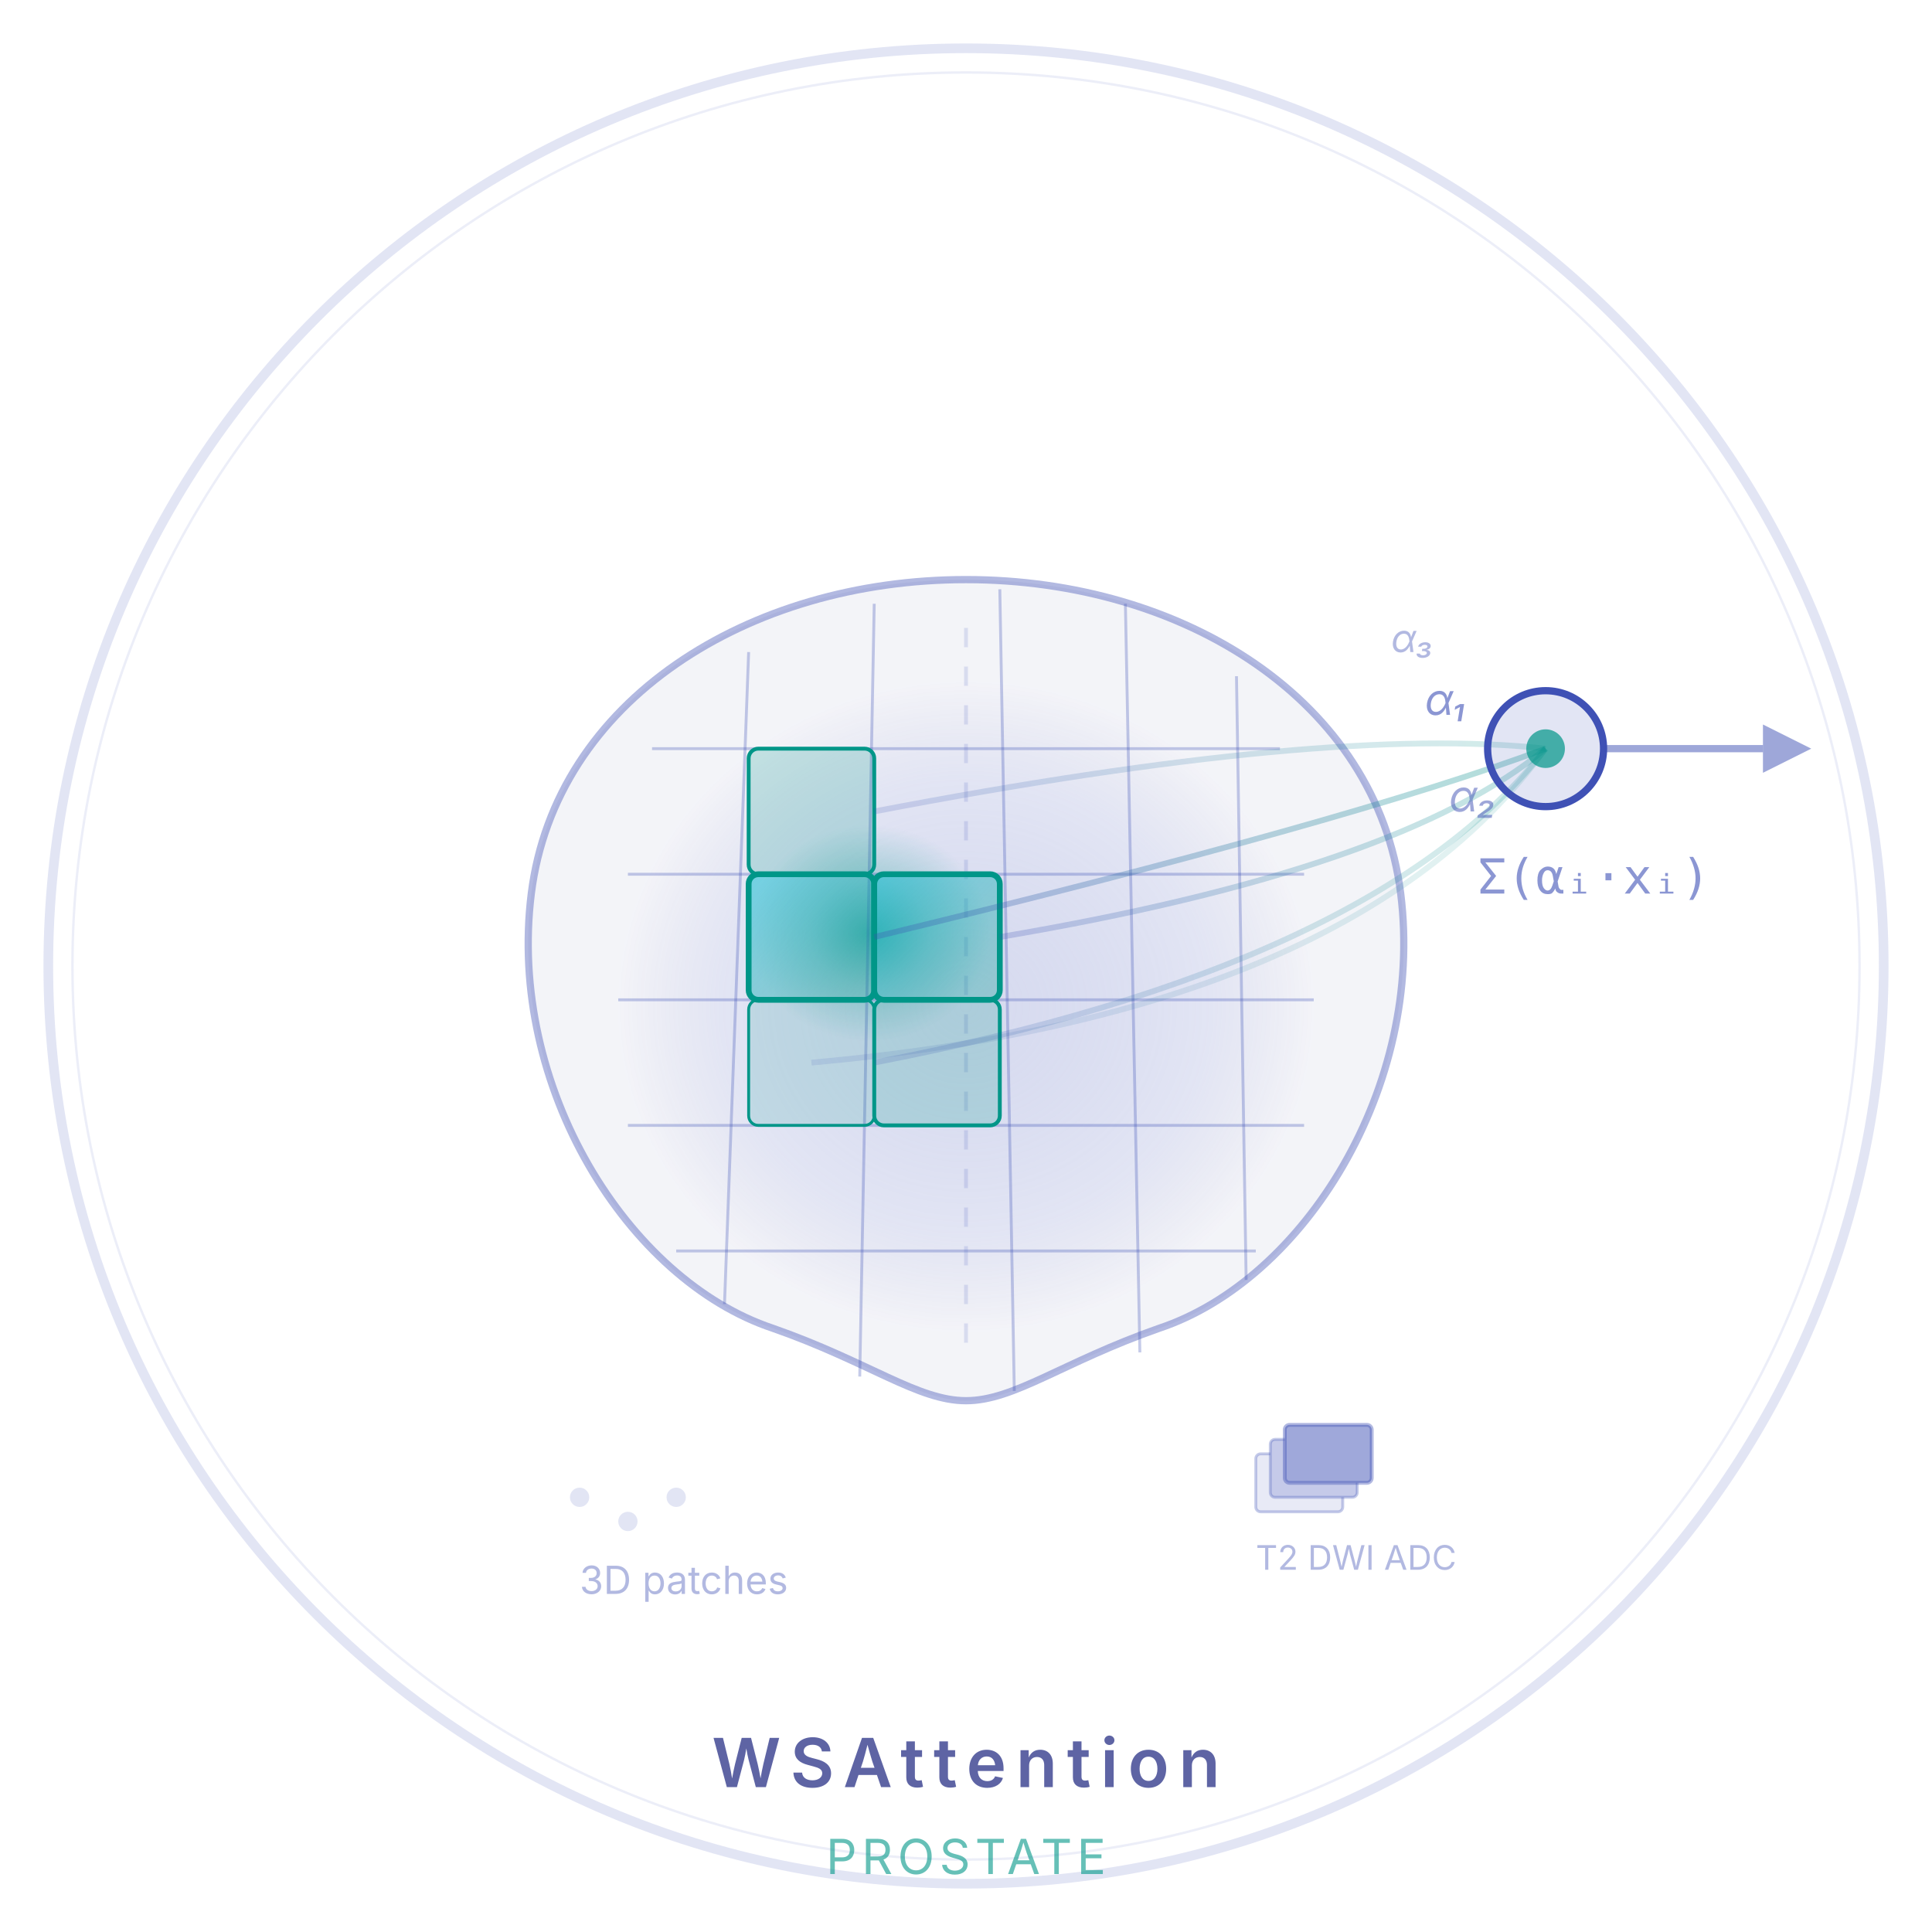
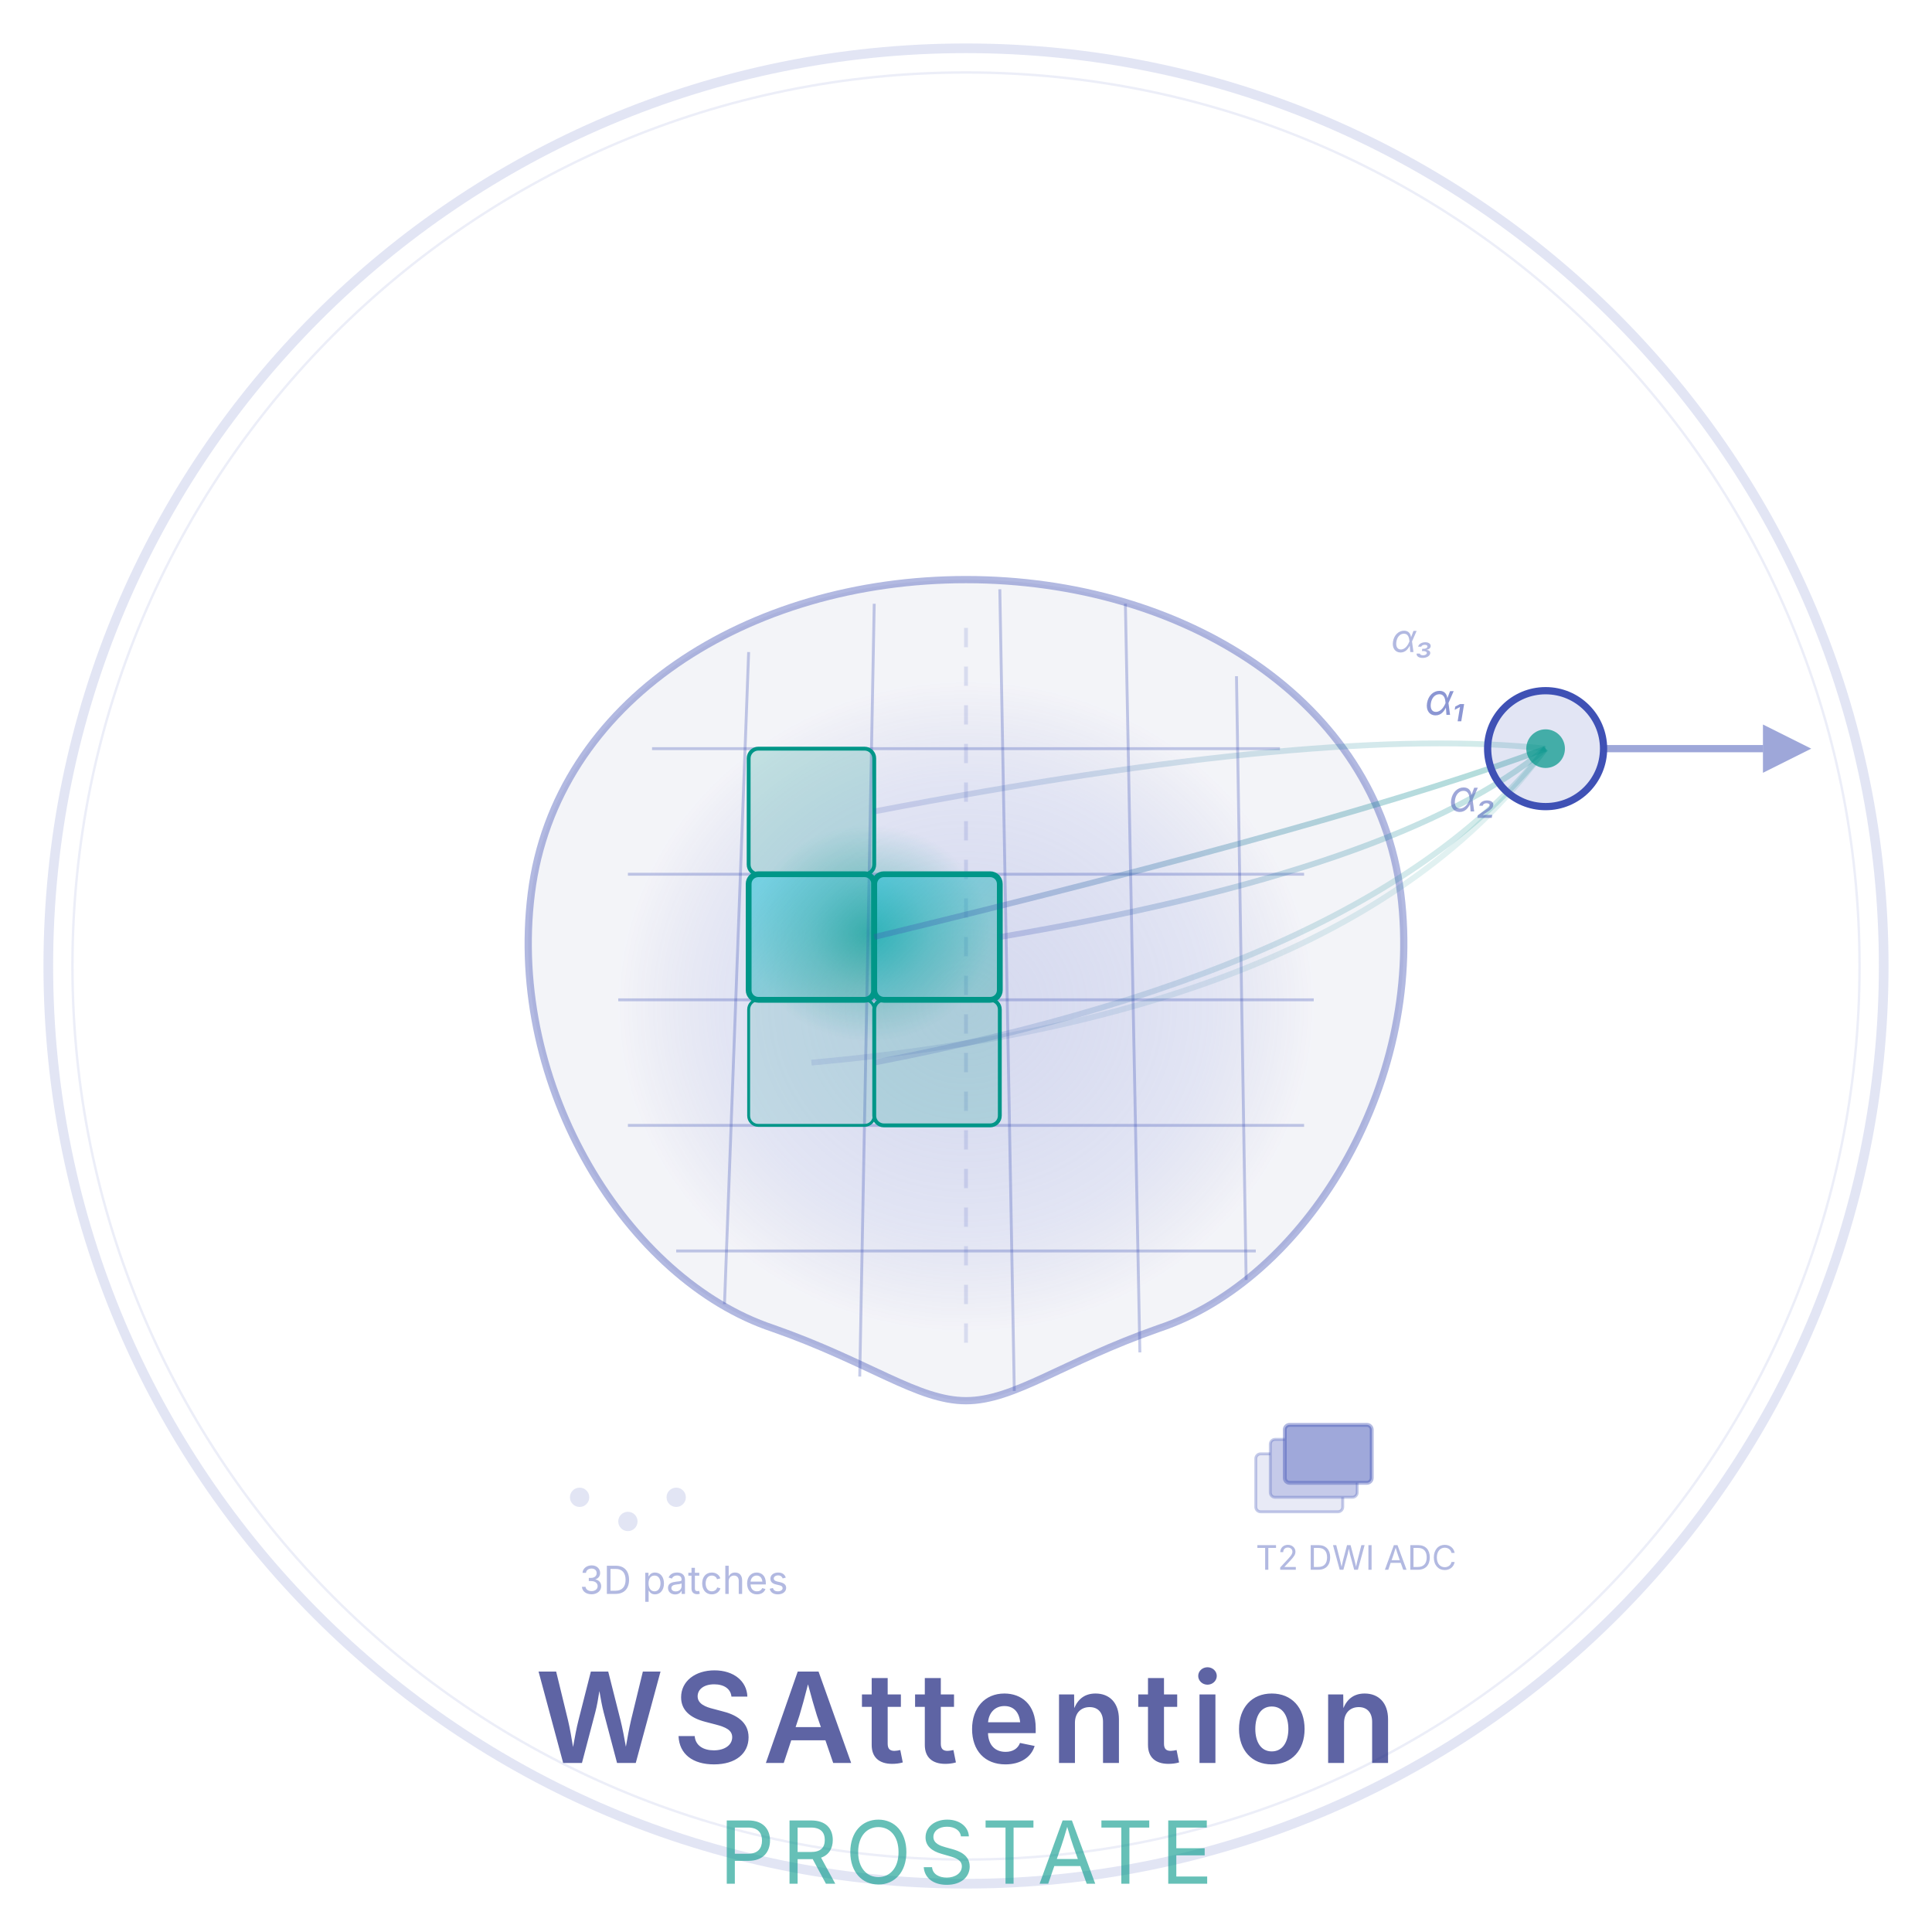
<svg xmlns="http://www.w3.org/2000/svg" viewBox="0 0 400 400" width="400" height="400">
  <defs>
    <radialGradient id="prostate-grad" cx="50%" cy="52%" r="40%">
      <stop offset="0%" stop-color="#7986CB" stop-opacity="0.3" />
      <stop offset="70%" stop-color="#3F51B5" stop-opacity="0.15" />
      <stop offset="100%" stop-color="#1A237E" stop-opacity="0.05" />
    </radialGradient>
    <radialGradient id="heat-grad" cx="45%" cy="48%" r="25%">
      <stop offset="0%" stop-color="#009688" stop-opacity="0.6" />
      <stop offset="50%" stop-color="#009688" stop-opacity="0.25" />
      <stop offset="100%" stop-color="#009688" stop-opacity="0.0" />
    </radialGradient>
    <linearGradient id="patch-active" x1="0" y1="0" x2="1" y2="1">
      <stop offset="0%" stop-color="#00BCD4" stop-opacity="0.5" />
      <stop offset="100%" stop-color="#009688" stop-opacity="0.3" />
    </linearGradient>
    <linearGradient id="connector-grad" x1="0" y1="0" x2="1" y2="0">
      <stop offset="0%" stop-color="#3F51B5" stop-opacity="0.6" />
      <stop offset="100%" stop-color="#009688" stop-opacity="0.6" />
    </linearGradient>
  </defs>
  <circle cx="200" cy="200" r="190" fill="none" stroke="#3F51B5" stroke-width="2" stroke-opacity="0.15" />
  <circle cx="200" cy="200" r="185" fill="none" stroke="#3F51B5" stroke-width="0.5" stroke-opacity="0.1" />
  <path d="M200,120 C245,120 285,145 290,185 C295,225 270,265 240,275 C220,282 210,290 200,290 C190,290 180,282 160,275 C130,265 105,225 110,185 C115,145 155,120 200,120 Z" fill="url(#prostate-grad)" stroke="#3F51B5" stroke-width="1.5" stroke-opacity="0.4" />
  <line x1="200" y1="130" x2="200" y2="280" stroke="#3F51B5" stroke-width="0.8" stroke-opacity="0.15" stroke-dasharray="4,4" />
  <ellipse cx="185" cy="195" rx="50" ry="45" fill="url(#heat-grad)" />
  <g stroke="#3F51B5" stroke-width="0.6" stroke-opacity="0.3" fill="none">
    <line x1="135" y1="155" x2="265" y2="155" />
    <line x1="130" y1="181" x2="270" y2="181" />
    <line x1="128" y1="207" x2="272" y2="207" />
    <line x1="130" y1="233" x2="270" y2="233" />
    <line x1="140" y1="259" x2="260" y2="259" />
    <line x1="155" y1="135" x2="150" y2="270" />
    <line x1="181" y1="125" x2="178" y2="285" />
    <line x1="207" y1="122" x2="210" y2="288" />
    <line x1="233" y1="125" x2="236" y2="280" />
    <line x1="256" y1="140" x2="258" y2="265" />
  </g>
  <rect x="155" y="181" width="26" height="26" rx="2" fill="url(#patch-active)" stroke="#009688" stroke-width="1.2" />
  <rect x="181" y="181" width="26" height="26" rx="2" fill="url(#patch-active)" stroke="#009688" stroke-width="1.2" />
  <rect x="155" y="155" width="26" height="26" rx="2" fill="#009688" fill-opacity="0.2" stroke="#009688" stroke-width="0.8" />
  <rect x="181" y="207" width="26" height="26" rx="2" fill="#009688" fill-opacity="0.2" stroke="#009688" stroke-width="0.8" />
  <rect x="155" y="207" width="26" height="26" rx="2" fill="#009688" fill-opacity="0.15" stroke="#009688" stroke-width="0.6" />
  <g stroke="url(#connector-grad)" stroke-width="1.2" fill="none" marker-end="none">
    <path d="M181,194 Q280,170 320,155" stroke-opacity="0.5" />
    <path d="M207,194 Q290,180 320,155" stroke-opacity="0.4" />
    <path d="M181,168 Q275,150 320,155" stroke-opacity="0.3" />
    <path d="M181,220 Q285,200 320,155" stroke-opacity="0.3" />
    <path d="M168,220 Q280,210 320,155" stroke-opacity="0.2" />
  </g>
  <circle cx="320" cy="155" r="12" fill="#3F51B5" fill-opacity="0.15" stroke="#3F51B5" stroke-width="1.5" />
  <circle cx="320" cy="155" r="4" fill="#009688" fill-opacity="0.7" />
  <line x1="332" y1="155" x2="365" y2="155" stroke="#3F51B5" stroke-width="1.5" stroke-opacity="0.5" marker-end="none" />
  <polygon points="365,150 375,155 365,160" fill="#3F51B5" fill-opacity="0.5" />
  <text x="295" y="148" font-family="Inter, sans-serif" font-size="9" fill="#3F51B5" fill-opacity="0.6" font-style="italic">α₁</text>
  <text x="300" y="168" font-family="Inter, sans-serif" font-size="9" fill="#3F51B5" fill-opacity="0.5" font-style="italic">α₂</text>
  <text x="288" y="135" font-family="Inter, sans-serif" font-size="8" fill="#3F51B5" fill-opacity="0.4" font-style="italic">α₃</text>
-   <text x="330" y="185" font-family="JetBrains Mono, monospace" font-size="10" fill="#3F51B5" fill-opacity="0.6" text-anchor="middle">Σ(αᵢ·xᵢ)</text>
  <g fill="#3F51B5" fill-opacity="0.15">
    <circle cx="120" cy="310" r="2" />
    <circle cx="130" cy="315" r="2" />
    <circle cx="140" cy="310" r="2" />
    <text x="120" y="330" font-family="Inter, sans-serif" font-size="8" fill="#3F51B5" fill-opacity="0.4">3D patches</text>
  </g>
  <g transform="translate(260, 295)">
    <rect x="0" y="6" width="18" height="12" rx="1" fill="#E8EAF6" stroke="#3F51B5" stroke-width="0.6" stroke-opacity="0.3" />
    <rect x="3" y="3" width="18" height="12" rx="1" fill="#C5CAE9" stroke="#3F51B5" stroke-width="0.6" stroke-opacity="0.3" />
    <rect x="6" y="0" width="18" height="12" rx="1" fill="#9FA8DA" stroke="#3F51B5" stroke-width="0.8" stroke-opacity="0.4" />
    <text x="0" y="30" font-family="Inter, sans-serif" font-size="7" fill="#3F51B5" fill-opacity="0.4">T2 DWI ADC</text>
  </g>
-   <text x="200" y="370" font-family="Inter, sans-serif" font-size="14" font-weight="600" fill="#1A237E" fill-opacity="0.7" text-anchor="middle" letter-spacing="2">WSAttention</text>
-   <text x="200" y="388" font-family="Inter, sans-serif" font-size="10" fill="#009688" fill-opacity="0.6" text-anchor="middle" letter-spacing="1">PROSTATE</text>
+   <text x="200" y="365" font-family="Inter, sans-serif" font-size="26" font-weight="600" fill="#1A237E" fill-opacity="0.7" text-anchor="middle" letter-spacing="2">WSAttention</text>
+   <text x="200" y="390" font-family="Inter, sans-serif" font-size="18" fill="#009688" fill-opacity="0.6" text-anchor="middle" letter-spacing="1.5">PROSTATE</text>
</svg>
